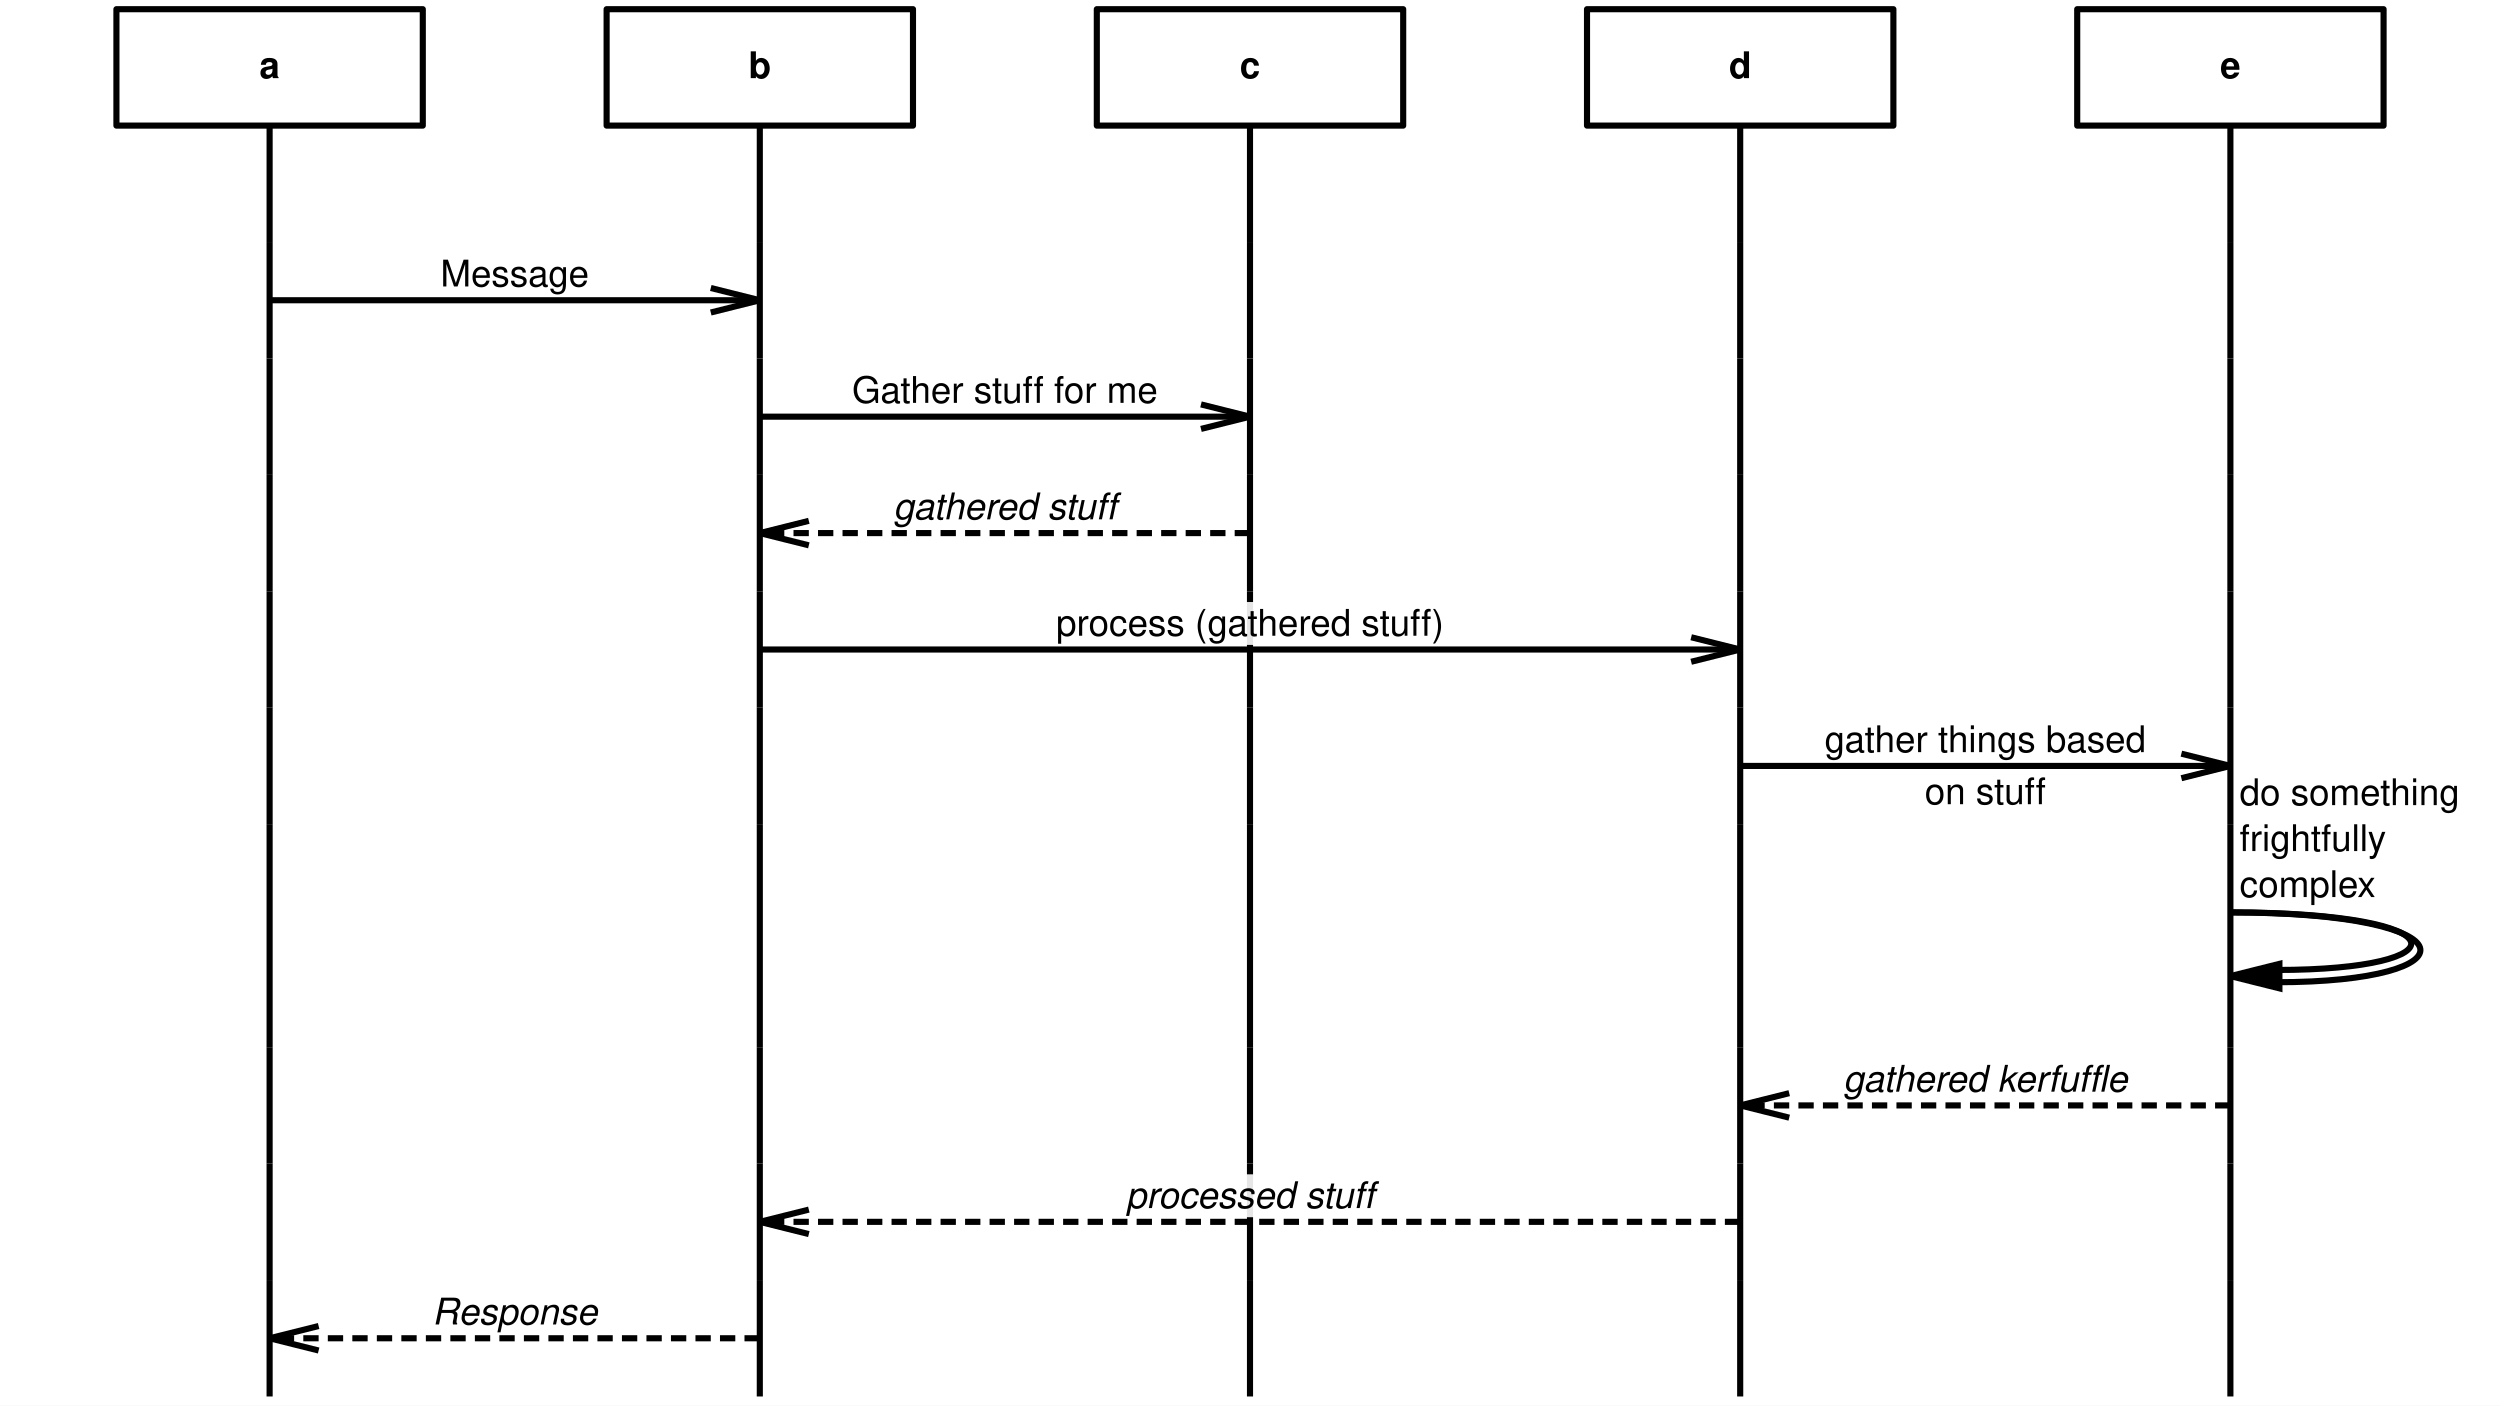
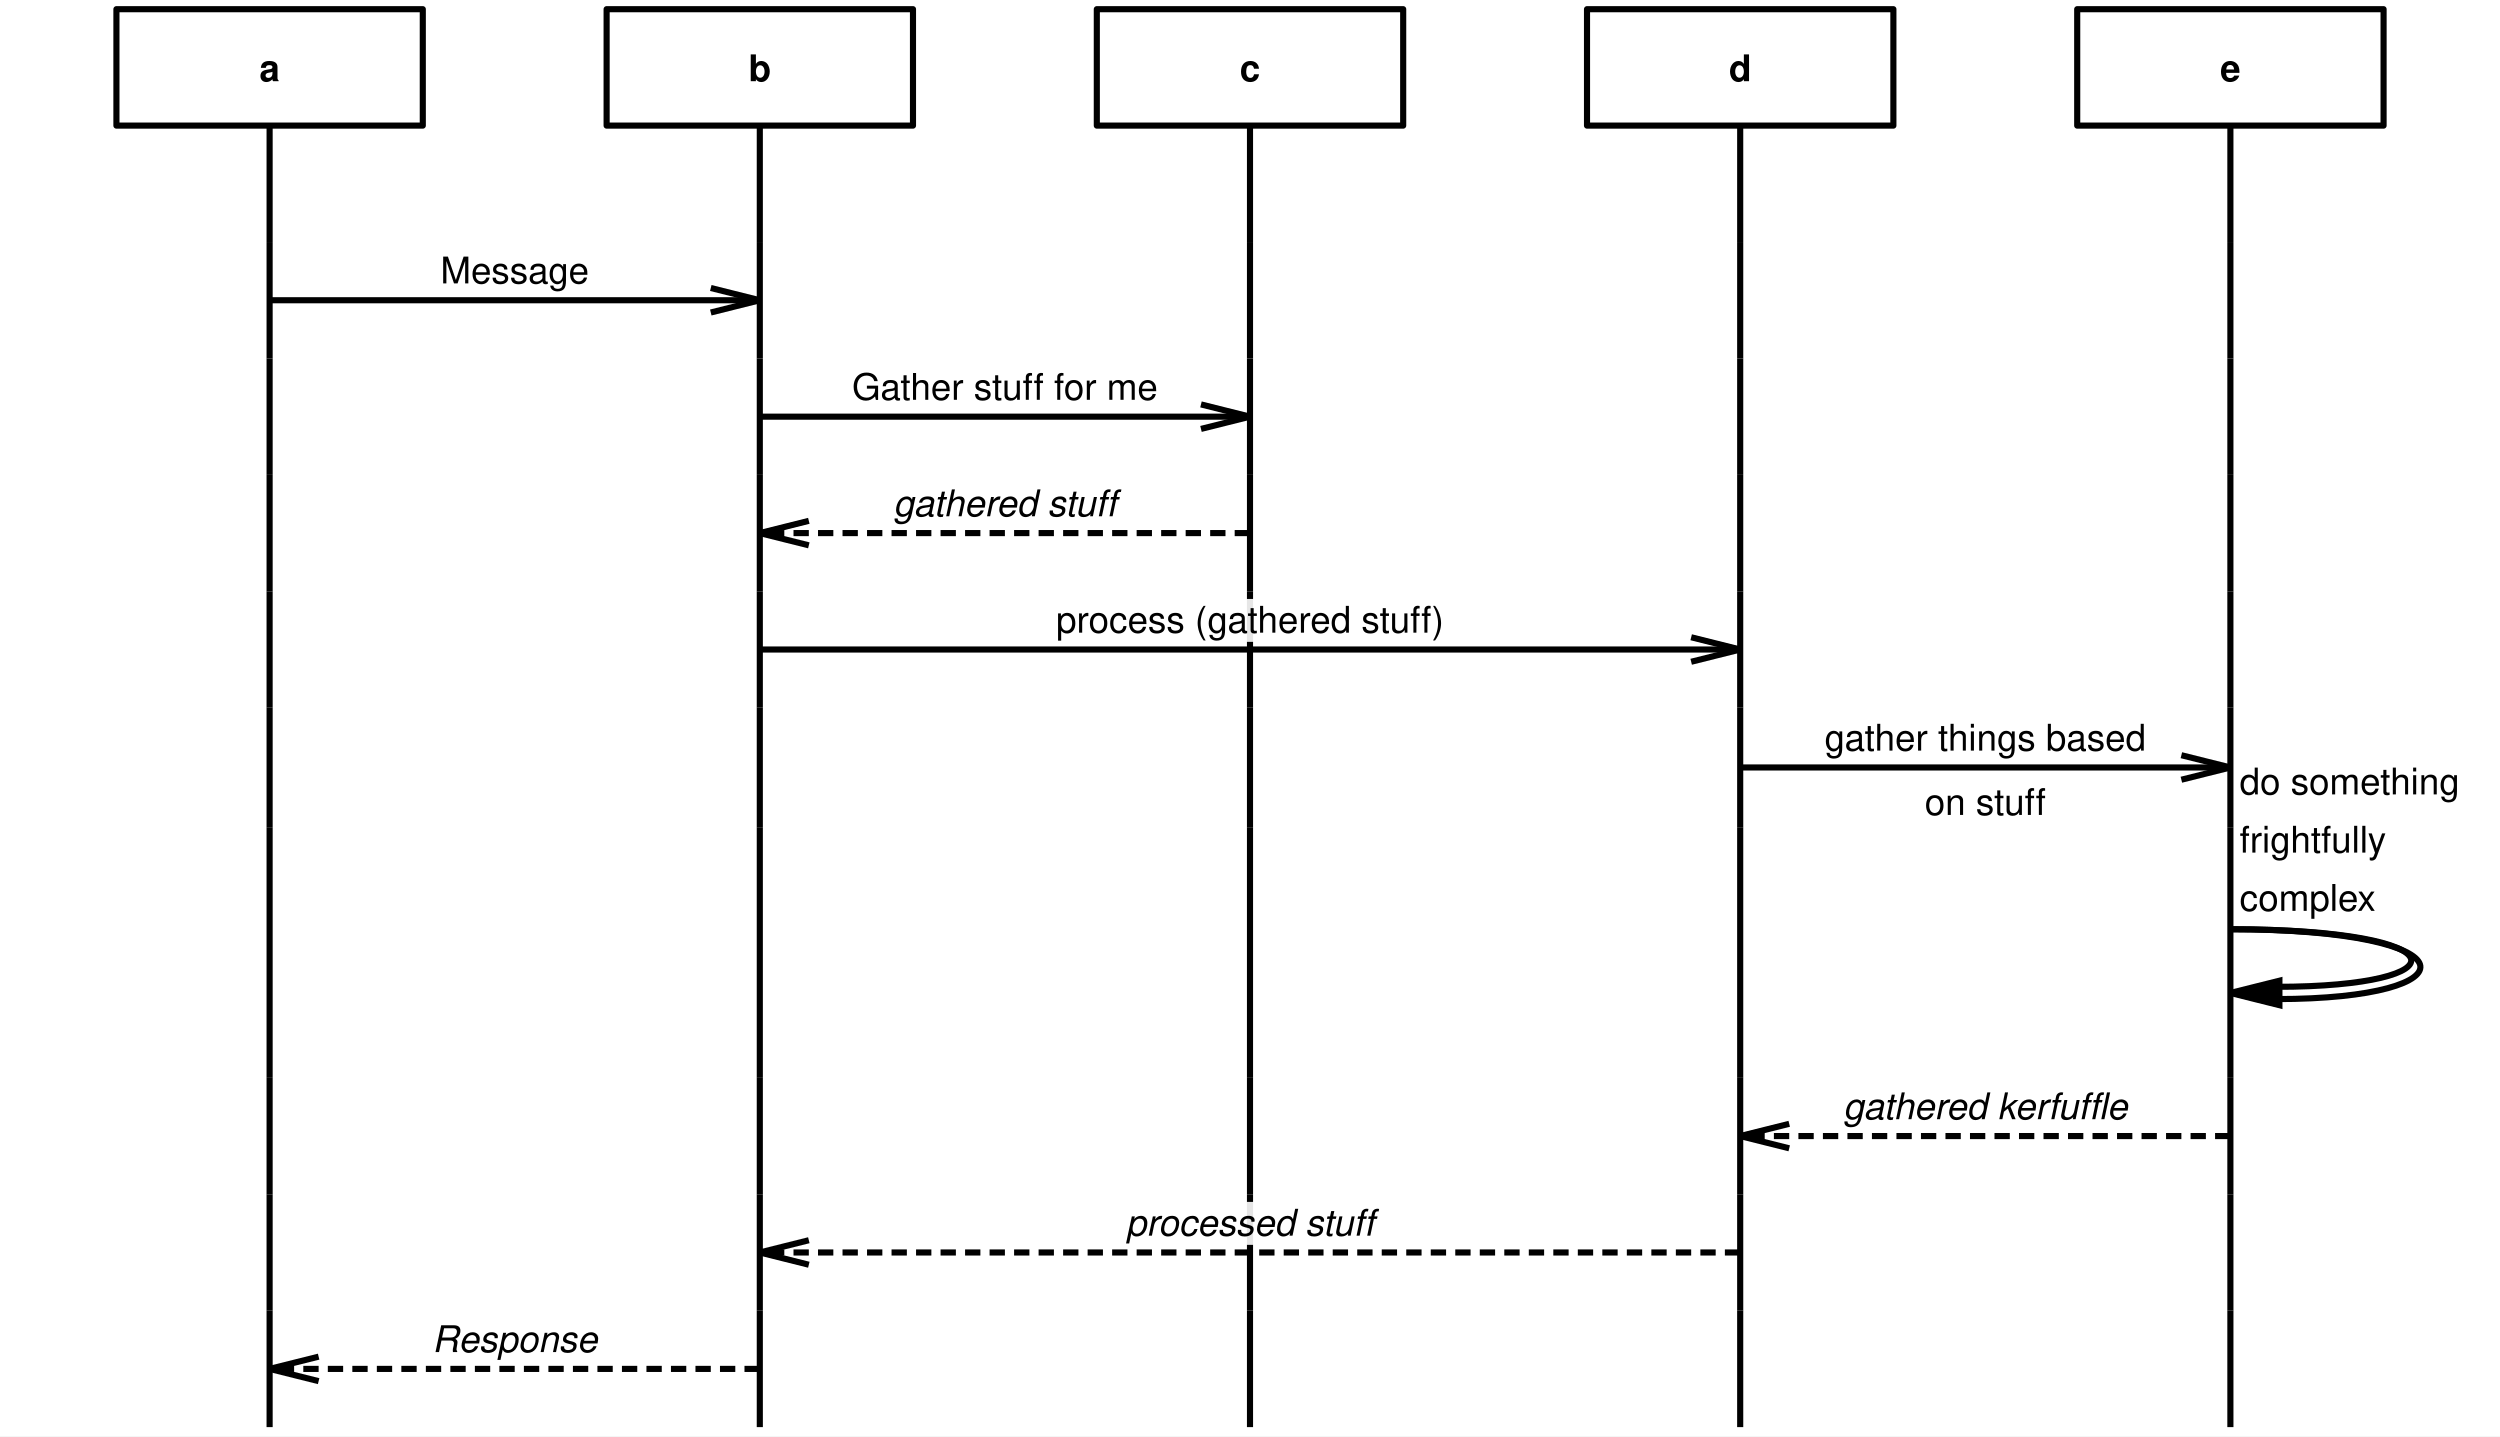
- <svg xmlns="http://www.w3.org/2000/svg" version="1.1" id="mscgenjsreplaceme" class="mscgenjsreplaceme" width="100%" height="100%" viewBox="0 0 816 458.81">
+ <svg xmlns="http://www.w3.org/2000/svg" version="1.1" id="mscgenjsreplaceme" class="mscgenjsreplaceme" width="100%" height="100%" viewBox="0 0 816 468.81">
  <defs>
    <style type="text/css">svg.mscgenjsreplaceme{font-family:Helvetica,sans-serif;font-size:12px;font-weight:normal;font-style:normal;text-decoration:none;background-color:white;stroke:black;stroke-width:2}.mscgenjsreplaceme path, .mscgenjsreplaceme rect{fill:none}.mscgenjsreplaceme .label-text-background{fill:white;stroke:white;stroke-width:0}.mscgenjsreplaceme .bglayer{fill:white;stroke:white;stroke-width:0}.mscgenjsreplaceme line{}.mscgenjsreplaceme .return, .mscgenjsreplaceme .comment{stroke-dasharray:5,3}.mscgenjsreplaceme .inline_expression_divider{stroke-dasharray:10,5}.mscgenjsreplaceme text{color:inherit;stroke:none;text-anchor:middle}.mscgenjsreplaceme text.anchor-start{text-anchor:start}.mscgenjsreplaceme .arrow-marker{overflow:visible}.mscgenjsreplaceme .arrow-style{stroke-width:1}.mscgenjsreplaceme .arcrow, .mscgenjsreplaceme .arcrowomit, .mscgenjsreplaceme .emphasised{stroke-linecap:butt}.mscgenjsreplaceme .arcrowomit{stroke-dasharray:2,2}.mscgenjsreplaceme .box, .mscgenjsreplaceme .entity{fill:white;stroke-linejoin:round}.mscgenjsreplaceme .inherit{stroke:inherit;color:inherit}.mscgenjsreplaceme .inherit-fill{fill:inherit}.mscgenjsreplaceme .watermark{font-size:48pt;font-weight:bold;opacity:0.14}.mscgenjsreplaceme text.entity-text{font-weight:bold;}.mscgenjsreplaceme text.return-text{font-style:italic}.mscgenjsreplaceme path.note{fill:#FFFFCC}.mscgenjsreplaceme rect.label-text-background{opacity:0.9}.mscgenjsreplaceme line.comment,.mscgenjsreplaceme rect.inline_expression,.mscgenjsreplaceme .inline_expression_divider,.mscgenjsreplaceme .inline_expression_label{stroke:grey}</style>
    <marker orient="auto" id="mscgenjsreplacemecallback-black" class="arrow-marker" viewBox="0 0 10 10" refX="9" refY="3" markerUnits="strokeWidth" markerWidth="10" markerHeight="10">
      <path d="M 1,1 l 8,2 l-8,2" class="arrow-style" style="stroke-dasharray:100,1;stroke:black" />
    </marker>
    <marker orient="auto" id="mscgenjsreplacemecallback-l-black" class="arrow-marker" viewBox="0 0 10 10" refX="9" refY="3" markerUnits="strokeWidth" markerWidth="10" markerHeight="10">
      <path d="M17,1 l-8,2 l 8,2" class="arrow-style" style="stroke-dasharray:100,1;stroke:black" />
    </marker>
    <marker orient="auto" id="mscgenjsreplacememethod-black" class="arrow-marker" viewBox="0 0 10 10" refX="9" refY="3" markerUnits="strokeWidth" markerWidth="10" markerHeight="10">
      <polygon points="1,1  9,3  1,5" class="arrow-style" stroke="black" fill="black" />
    </marker>
    <marker orient="auto" id="mscgenjsreplacememethod-l-black" class="arrow-marker" viewBox="0 0 10 10" refX="9" refY="3" markerUnits="strokeWidth" markerWidth="10" markerHeight="10">
      <polygon points="17,1 9,3 17,5" class="arrow-style" stroke="black" fill="black" />
    </marker>
  </defs>
  <g id="mscgenjsreplaceme_body" transform="translate(38,3) scale(1,1)">
    <g id="mscgenjsreplaceme_background">
-       <rect width="816" height="458.81" x="-38" y="-3" class="bglayer" />
+       <rect width="816" height="468.81" x="-38" y="-3" class="bglayer" />
    </g>
    <g id="mscgenjsreplaceme_arcspans" />
    <g id="mscgenjsreplaceme_lifelines">
      <line x1="50" y1="38" x2="50" y2="76" class="arcrow" />
      <line x1="210" y1="38" x2="210" y2="76" class="arcrow" />
      <line x1="370" y1="38" x2="370" y2="76" class="arcrow" />
      <line x1="530" y1="38" x2="530" y2="76" class="arcrow" />
      <line x1="690" y1="38" x2="690" y2="76" class="arcrow" />
      <line x1="50" y1="76" x2="50" y2="114" class="arcrow" />
      <line x1="210" y1="76" x2="210" y2="114" class="arcrow" />
      <line x1="370" y1="76" x2="370" y2="114" class="arcrow" />
      <line x1="530" y1="76" x2="530" y2="114" class="arcrow" />
      <line x1="690" y1="76" x2="690" y2="114" class="arcrow" />
      <line x1="50" y1="114" x2="50" y2="152" class="arcrow" />
      <line x1="210" y1="114" x2="210" y2="152" class="arcrow" />
      <line x1="370" y1="114" x2="370" y2="152" class="arcrow" />
      <line x1="530" y1="114" x2="530" y2="152" class="arcrow" />
      <line x1="690" y1="114" x2="690" y2="152" class="arcrow" />
      <line x1="50" y1="152" x2="50" y2="190" class="arcrow" />
      <line x1="210" y1="152" x2="210" y2="190" class="arcrow" />
      <line x1="370" y1="152" x2="370" y2="190" class="arcrow" />
      <line x1="530" y1="152" x2="530" y2="190" class="arcrow" />
      <line x1="690" y1="152" x2="690" y2="190" class="arcrow" />
      <line x1="50" y1="190" x2="50" y2="228" class="arcrow" />
      <line x1="210" y1="190" x2="210" y2="228" class="arcrow" />
      <line x1="370" y1="190" x2="370" y2="228" class="arcrow" />
      <line x1="530" y1="190" x2="530" y2="228" class="arcrow" />
      <line x1="690" y1="190" x2="690" y2="228" class="arcrow" />
-       <line x1="50" y1="228" x2="50" y2="266" class="arcrow" />
-       <line x1="210" y1="228" x2="210" y2="266" class="arcrow" />
-       <line x1="370" y1="228" x2="370" y2="266" class="arcrow" />
-       <line x1="530" y1="228" x2="530" y2="266" class="arcrow" />
-       <line x1="690" y1="228" x2="690" y2="266" class="arcrow" />
-       <line x1="50" y1="266" x2="50" y2="338.81" class="arcrow" />
-       <line x1="210" y1="266" x2="210" y2="338.81" class="arcrow" />
-       <line x1="370" y1="266" x2="370" y2="338.81" class="arcrow" />
-       <line x1="530" y1="266" x2="530" y2="338.81" class="arcrow" />
-       <line x1="690" y1="266" x2="690" y2="338.81" class="arcrow" />
-       <line x1="50" y1="338.81" x2="50" y2="376.81" class="arcrow" />
-       <line x1="210" y1="338.81" x2="210" y2="376.81" class="arcrow" />
-       <line x1="370" y1="338.81" x2="370" y2="376.81" class="arcrow" />
-       <line x1="530" y1="338.81" x2="530" y2="376.81" class="arcrow" />
-       <line x1="690" y1="338.81" x2="690" y2="376.81" class="arcrow" />
-       <line x1="50" y1="376.81" x2="50" y2="414.81" class="arcrow" />
-       <line x1="210" y1="376.81" x2="210" y2="414.81" class="arcrow" />
-       <line x1="370" y1="376.81" x2="370" y2="414.81" class="arcrow" />
-       <line x1="530" y1="376.81" x2="530" y2="414.81" class="arcrow" />
-       <line x1="690" y1="376.81" x2="690" y2="414.81" class="arcrow" />
-       <line x1="50" y1="414.81" x2="50" y2="452.81" class="arcrow" />
-       <line x1="210" y1="414.81" x2="210" y2="452.81" class="arcrow" />
-       <line x1="370" y1="414.81" x2="370" y2="452.81" class="arcrow" />
-       <line x1="530" y1="414.81" x2="530" y2="452.81" class="arcrow" />
-       <line x1="690" y1="414.81" x2="690" y2="452.81" class="arcrow" />
+       <line x1="50" y1="228" x2="50" y2="267" class="arcrow" />
+       <line x1="210" y1="228" x2="210" y2="267" class="arcrow" />
+       <line x1="370" y1="228" x2="370" y2="267" class="arcrow" />
+       <line x1="530" y1="228" x2="530" y2="267" class="arcrow" />
+       <line x1="690" y1="228" x2="690" y2="267" class="arcrow" />
+       <line x1="50" y1="267" x2="50" y2="348.81" class="arcrow" />
+       <line x1="210" y1="267" x2="210" y2="348.81" class="arcrow" />
+       <line x1="370" y1="267" x2="370" y2="348.81" class="arcrow" />
+       <line x1="530" y1="267" x2="530" y2="348.81" class="arcrow" />
+       <line x1="690" y1="267" x2="690" y2="348.81" class="arcrow" />
+       <line x1="50" y1="348.81" x2="50" y2="386.81" class="arcrow" />
+       <line x1="210" y1="348.81" x2="210" y2="386.81" class="arcrow" />
+       <line x1="370" y1="348.81" x2="370" y2="386.81" class="arcrow" />
+       <line x1="530" y1="348.81" x2="530" y2="386.81" class="arcrow" />
+       <line x1="690" y1="348.81" x2="690" y2="386.81" class="arcrow" />
+       <line x1="50" y1="386.81" x2="50" y2="424.81" class="arcrow" />
+       <line x1="210" y1="386.81" x2="210" y2="424.81" class="arcrow" />
+       <line x1="370" y1="386.81" x2="370" y2="424.81" class="arcrow" />
+       <line x1="530" y1="386.81" x2="530" y2="424.81" class="arcrow" />
+       <line x1="690" y1="386.81" x2="690" y2="424.81" class="arcrow" />
+       <line x1="50" y1="424.81" x2="50" y2="462.81" class="arcrow" />
+       <line x1="210" y1="424.81" x2="210" y2="462.81" class="arcrow" />
+       <line x1="370" y1="424.81" x2="370" y2="462.81" class="arcrow" />
+       <line x1="530" y1="424.81" x2="530" y2="462.81" class="arcrow" />
+       <line x1="690" y1="424.81" x2="690" y2="462.81" class="arcrow" />
    </g>
    <g id="mscgenjsreplaceme_sequence">
      <g>
        <g>
          <rect width="100" height="38" class="entity" />
          <g>
-             <text x="50" y="22.5" class="entity-text ">
+             <text x="50" y="23.5" class="entity-text ">
              <tspan>a</tspan>
            </text>
          </g>
        </g>
        <g>
          <rect width="100" height="38" x="160" class="entity" />
          <g>
-             <text x="210" y="22.5" class="entity-text ">
+             <text x="210" y="23.5" class="entity-text ">
              <tspan>b</tspan>
            </text>
          </g>
        </g>
        <g>
          <rect width="100" height="38" x="320" class="entity" />
          <g>
-             <text x="370" y="22.5" class="entity-text ">
+             <text x="370" y="23.5" class="entity-text ">
              <tspan>c</tspan>
            </text>
          </g>
        </g>
        <g>
          <rect width="100" height="38" x="480" class="entity" />
          <g>
-             <text x="530" y="22.5" class="entity-text ">
+             <text x="530" y="23.5" class="entity-text ">
              <tspan>d</tspan>
            </text>
          </g>
        </g>
        <g>
          <rect width="100" height="38" x="640" class="entity" />
          <g>
-             <text x="690" y="22.5" class="entity-text ">
+             <text x="690" y="23.5" class="entity-text ">
              <tspan>e</tspan>
            </text>
          </g>
        </g>
      </g>
      <g>
        <line x1="50" y1="95" x2="210" y2="95" class="arc directional callback" style="stroke:black" marker-end="url(#mscgenjsreplacemecallback-black)" />
        <g>
-           <rect width="48.69" height="14" x="105.64" y="79.5" class="label-text-background" />
-           <text x="130" y="90.5" class="directional-text callback-text ">
+           <rect width="48.72" height="14" x="105.64" y="78.5" class="label-text-background" />
+           <text x="130" y="89.5" class="directional-text callback-text ">
            <tspan>Message</tspan>
          </text>
        </g>
      </g>
      <g>
        <line x1="210" y1="133" x2="370" y2="133" class="arc directional callback" style="stroke:black" marker-end="url(#mscgenjsreplacemecallback-black)" />
        <g>
-           <rect width="99.81" height="14" x="240.08" y="117.5" class="label-text-background" />
-           <text x="290" y="128.5" class="directional-text callback-text ">
+           <rect width="99.84" height="14" x="240.08" y="116.5" class="label-text-background" />
+           <text x="290" y="127.5" class="directional-text callback-text ">
            <tspan>Gather stuff for me</tspan>
          </text>
        </g>
      </g>
      <g>
        <line x1="370" y1="171" x2="210" y2="171" class="arc directional return" style="stroke:black" marker-end="url(#mscgenjsreplacemecallback-black)" />
        <g>
-           <rect width="74.81" height="14" x="253.41" y="155.5" class="label-text-background" />
-           <text x="290" y="166.5" class="directional-text return-text ">
+           <rect width="74.83" height="14" x="253.41" y="154.5" class="label-text-background" />
+           <text x="290" y="165.5" class="directional-text return-text ">
            <tspan>gathered stuff</tspan>
          </text>
        </g>
      </g>
      <g>
        <line x1="210" y1="209" x2="530" y2="209" class="arc directional callback" style="stroke:black" marker-end="url(#mscgenjsreplacemecallback-black)" />
        <g>
-           <rect width="126.52" height="14" x="306.73" y="193.5" class="label-text-background" />
-           <text x="370" y="204.5" class="directional-text callback-text ">
+           <rect width="126.53" height="14" x="306.73" y="192.5" class="label-text-background" />
+           <text x="370" y="203.5" class="directional-text callback-text ">
            <tspan>process (gathered stuff)</tspan>
          </text>
        </g>
      </g>
      <g>
-         <line x1="530" y1="247" x2="690" y2="247" class="arc directional callback" style="stroke:black" marker-end="url(#mscgenjsreplacemecallback-black)" />
-         <g>
-           <rect width="105.41" height="14" x="557.28" y="231.5" class="label-text-background" />
-           <text x="610" y="242.5" class="directional-text callback-text ">
+         <line x1="530" y1="247.5" x2="690" y2="247.5" class="arc directional callback" style="stroke:black" marker-end="url(#mscgenjsreplacemecallback-black)" />
+         <g>
+           <rect width="105.44" height="14" x="557.28" y="231" class="label-text-background" />
+           <text x="610" y="242" class="directional-text callback-text ">
            <tspan>gather things based</tspan>
          </text>
-           <rect width="39.14" height="14" x="590.42" y="248.5" class="label-text-background" />
-           <text x="610" y="259.5" class="directional-text callback-text ">
+           <rect width="39.16" height="14" x="590.42" y="252" class="label-text-background" />
+           <text x="610" y="263" class="directional-text callback-text ">
            <tspan>on stuff</tspan>
          </text>
        </g>
      </g>
      <g>
        <g class="arc directional emphasised">
-           <path d="M690,294.8 C766,294.9 766,313.6 705,313.6 " class="arc directional emphasised" />
-           <path d="M690,294.8 C770,294.9 770,317.6 705,317.6 " class="arc directional emphasised" />
-           <path d="M690,294.8 C770,294.9 770,315.6 690,315.6 " style="stroke:transparent;" marker-end="url(#mscgenjsreplacememethod-black)" />
-         </g>
-         <g>
-           <rect width="72.05" height="14" x="693" y="248.8" class="label-text-background" />
-           <text x="693" y="259.8" class="directional-text emphasised-text anchor-start ">
+           <path d="M690,300.3 C766,300.4 766,319.1 705,319.1 " class="arc directional emphasised" />
+           <path d="M690,300.3 C770,300.4 770,323.1 705,323.1 " class="arc directional emphasised" />
+           <path d="M690,300.3 C770,300.4 770,321.1 690,321.1 " style="stroke:transparent;" marker-end="url(#mscgenjsreplacememethod-black)" />
+         </g>
+         <g>
+           <rect width="72.05" height="14.02" x="693" y="245.3" class="label-text-background" />
+           <text x="693" y="256.3" class="directional-text emphasised-text anchor-start ">
            <tspan>do something</tspan>
          </text>
-           <rect width="48.02" height="14" x="693" y="263.8" class="label-text-background" />
-           <text x="693" y="274.8" class="directional-text emphasised-text anchor-start ">
+           <rect width="48.03" height="14.02" x="693" y="264.3" class="label-text-background" />
+           <text x="693" y="275.3" class="directional-text emphasised-text anchor-start ">
            <tspan>frightfully</tspan>
          </text>
-           <rect width="44.67" height="14" x="693" y="278.8" class="label-text-background" />
-           <text x="693" y="289.8" class="directional-text emphasised-text anchor-start ">
+           <rect width="44.69" height="14.02" x="693" y="283.3" class="label-text-background" />
+           <text x="693" y="294.3" class="directional-text emphasised-text anchor-start ">
            <tspan>complex</tspan>
          </text>
        </g>
      </g>
      <g>
-         <line x1="690" y1="357.81" x2="530" y2="357.81" class="arc directional return" style="stroke:black" marker-end="url(#mscgenjsreplacemecallback-black)" />
-         <g>
-           <rect width="93.69" height="14" x="563.3" y="342.3" class="label-text-background" />
-           <text x="610" y="353.31" class="directional-text return-text ">
+         <line x1="690" y1="367.81" x2="530" y2="367.81" class="arc directional return" style="stroke:black" marker-end="url(#mscgenjsreplacemecallback-black)" />
+         <g>
+           <rect width="93.7" height="14.02" x="563.3" y="351.3" class="label-text-background" />
+           <text x="610" y="362.31" class="directional-text return-text ">
            <tspan>gathered kerfuffle</tspan>
          </text>
        </g>
      </g>
      <g>
-         <line x1="530" y1="395.81" x2="210" y2="395.81" class="arc directional return" style="stroke:black" marker-end="url(#mscgenjsreplacemecallback-black)" />
-         <g>
-           <rect width="82.8" height="14" x="329.41" y="380.3" class="label-text-background" />
-           <text x="370" y="391.31" class="directional-text return-text ">
+         <line x1="530" y1="405.81" x2="210" y2="405.81" class="arc directional return" style="stroke:black" marker-end="url(#mscgenjsreplacemecallback-black)" />
+         <g>
+           <rect width="82.83" height="14.02" x="329.41" y="389.3" class="label-text-background" />
+           <text x="370" y="400.31" class="directional-text return-text ">
            <tspan>processed stuff</tspan>
          </text>
        </g>
      </g>
      <g>
-         <line x1="210" y1="433.81" x2="50" y2="433.81" class="arc directional return" style="stroke:black" marker-end="url(#mscgenjsreplacemecallback-black)" />
-         <g>
-           <rect width="54.33" height="14" x="102.97" y="418.3" class="label-text-background" />
-           <text x="130" y="429.31" class="directional-text return-text ">
+         <line x1="210" y1="443.81" x2="50" y2="443.81" class="arc directional return" style="stroke:black" marker-end="url(#mscgenjsreplacemecallback-black)" />
+         <g>
+           <rect width="54.36" height="14.02" x="102.97" y="427.3" class="label-text-background" />
+           <text x="130" y="438.31" class="directional-text return-text ">
            <tspan>Response</tspan>
          </text>
        </g>
      </g>
    </g>
    <g id="mscgenjsreplaceme_notes" />
    <g id="mscgenjsreplaceme_watermark" />
  </g>
</svg>
